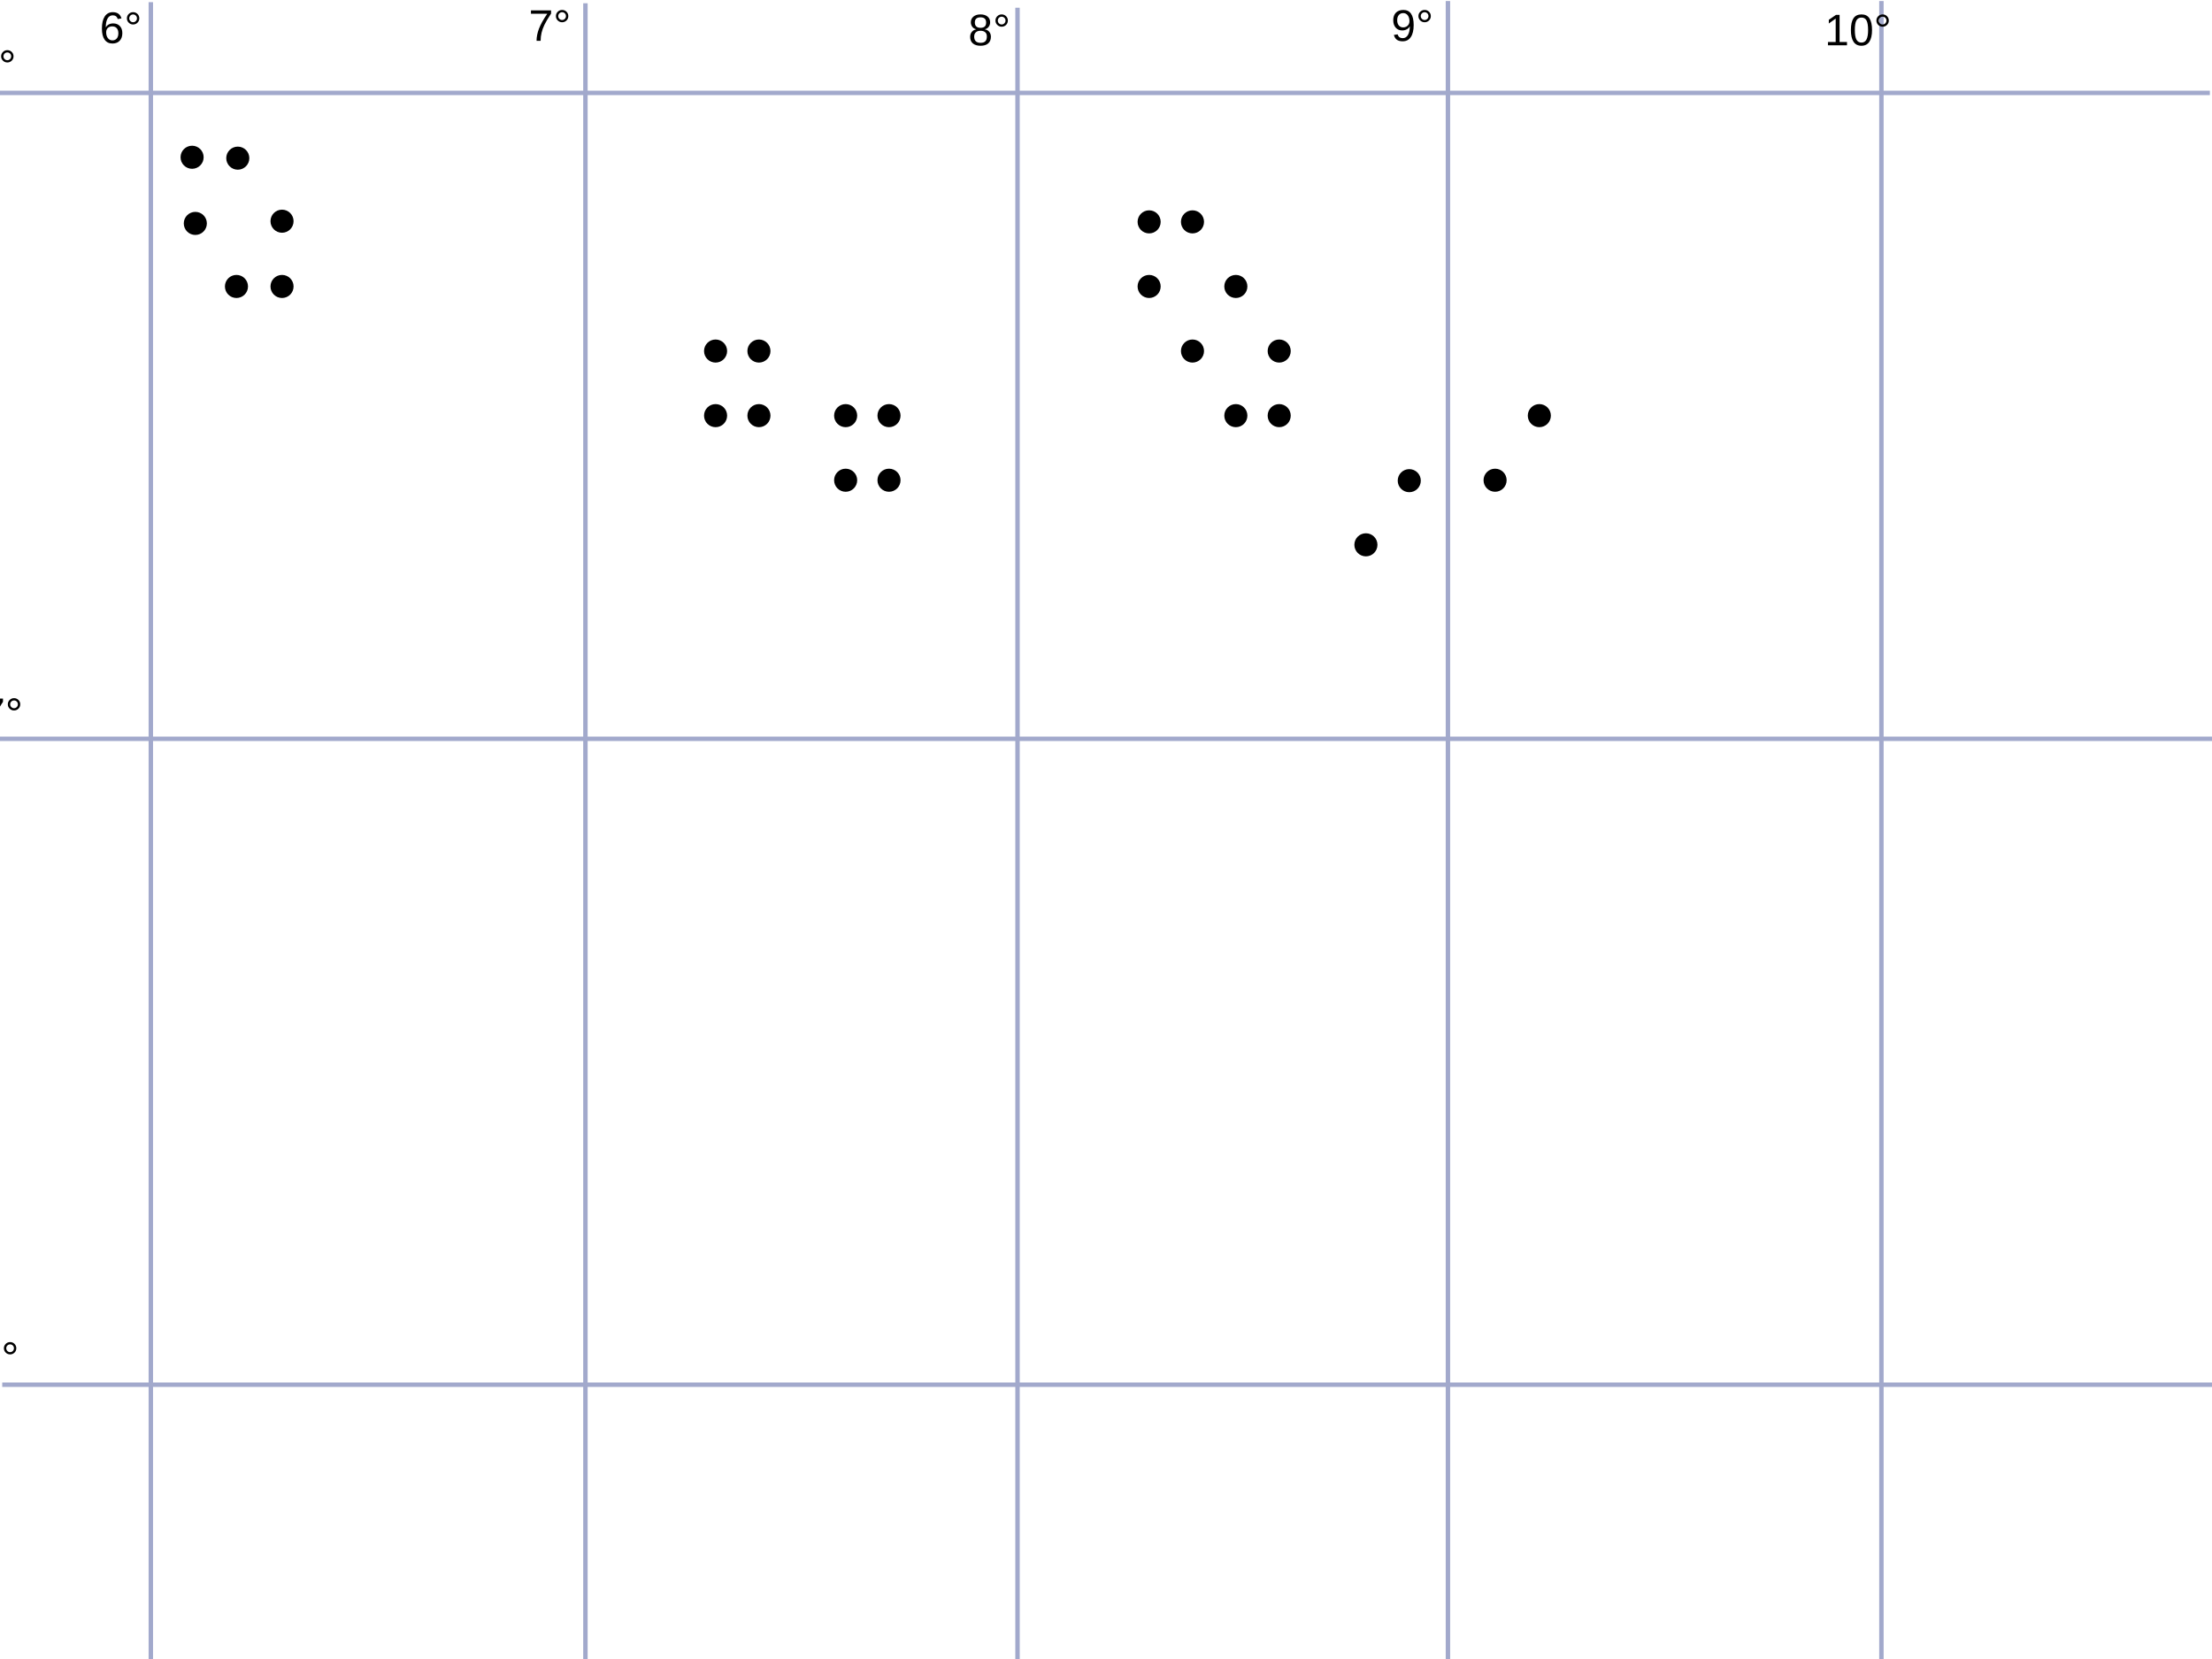
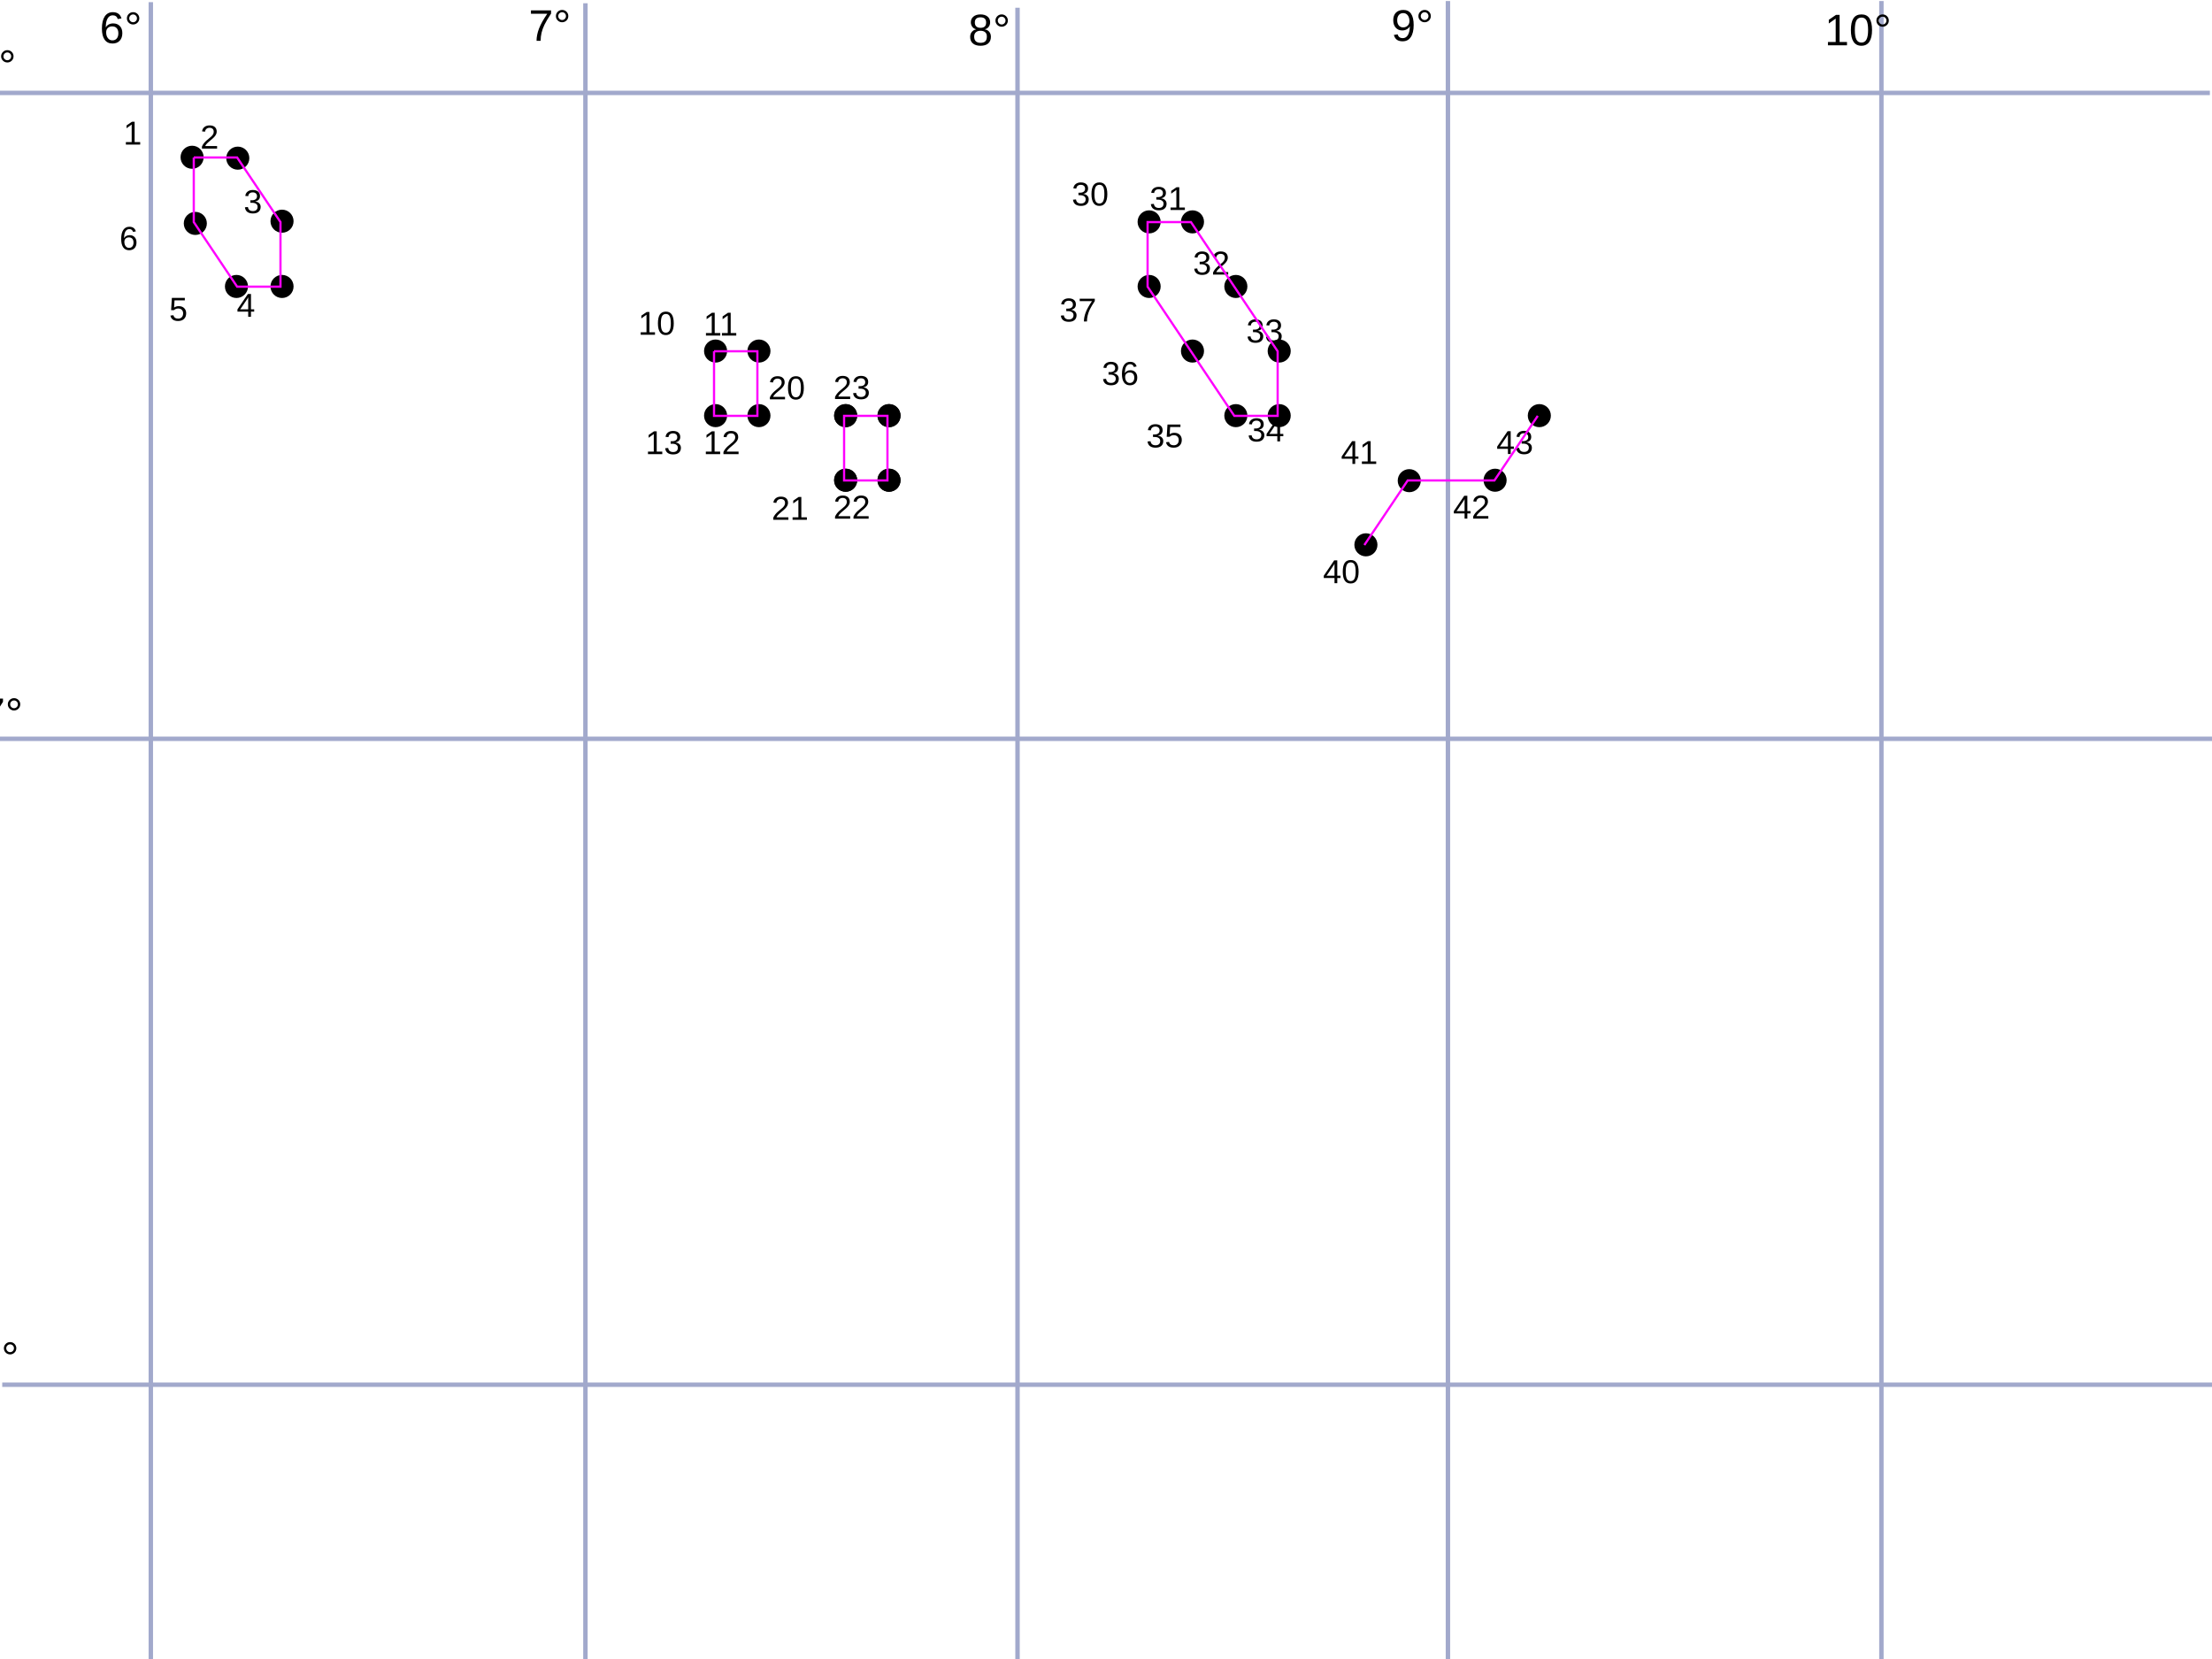
<svg xmlns="http://www.w3.org/2000/svg" width="1000" height="750" viewBox="0 0 1000 750" id="svg4290" version="1.1">
  <defs id="defs4292" />
  <g id="layer3" style="display:inline">
    <path style="fill:none;fill-rule:evenodd;stroke:#a2a9cc;stroke-width:2;stroke-linecap:butt;stroke-linejoin:miter;stroke-miterlimit:4;stroke-dasharray:none;stroke-opacity:1" d="M -1.01,334 1002.071,334" id="path8208" />
    <path style="fill:none;fill-rule:evenodd;stroke:#a2a9cc;stroke-width:2;stroke-linecap:butt;stroke-linejoin:miter;stroke-miterlimit:4;stroke-dasharray:none;stroke-opacity:1" d="M 1.01,626 1002.071,626" id="path8210" />
    <path style="fill:none;fill-rule:evenodd;stroke:#a2a9cc;stroke-width:2;stroke-linecap:butt;stroke-linejoin:miter;stroke-miterlimit:4;stroke-dasharray:none;stroke-opacity:1" d="m -1.01,42 1000.051,0" id="path8212" />
    <path style="fill:none;fill-rule:evenodd;stroke:#a2a9cc;stroke-width:2;stroke-linecap:butt;stroke-linejoin:miter;stroke-miterlimit:4;stroke-dasharray:none;stroke-opacity:1" d="m 68.185,0.972 0,750.543" id="path8214" />
    <path style="fill:none;fill-rule:evenodd;stroke:#a2a9cc;stroke-width:2;stroke-linecap:butt;stroke-linejoin:miter;stroke-miterlimit:4;stroke-dasharray:none;stroke-opacity:1" d="m 264.66,1.477 0,749.533" id="path8216" />
    <path style="fill:none;fill-rule:evenodd;stroke:#a2a9cc;stroke-width:2;stroke-linecap:butt;stroke-linejoin:miter;stroke-miterlimit:4;stroke-dasharray:none;stroke-opacity:1" d="M 460,3.497 460,751.01" id="path8218" />
    <path style="fill:none;fill-rule:evenodd;stroke:#a2a9cc;stroke-width:2;stroke-linecap:butt;stroke-linejoin:miter;stroke-miterlimit:4;stroke-dasharray:none;stroke-opacity:1" d="m 654.579,0.467 0,752.564" id="path8220" />
    <path style="fill:none;fill-rule:evenodd;stroke:#a2a9cc;stroke-width:2;stroke-linecap:butt;stroke-linejoin:miter;stroke-miterlimit:4;stroke-dasharray:none;stroke-opacity:1" d="m 850.548,0.467 0,750.543" id="path8222" />
  </g>
  <g id="layer2">
    <text xml:space="preserve" style="font-style:normal;font-variant:normal;font-weight:normal;font-stretch:normal;font-size:20px;line-height:125%;font-family:'Liberation Sans';-inkscape-font-specification:'Liberation Sans, Normal';text-align:end;letter-spacing:0px;word-spacing:0px;writing-mode:lr-tb;text-anchor:end;fill:#000000;fill-opacity:1;stroke:none;stroke-width:1px;stroke-linecap:butt;stroke-linejoin:miter;stroke-opacity:1" x="36.365" y="620.701" id="text8225">
      <tspan id="tspan8227" x="41.912" y="620.701">46° </tspan>
    </text>
    <text xml:space="preserve" style="font-style:normal;font-variant:normal;font-weight:normal;font-stretch:normal;font-size:20px;line-height:125%;font-family:'Liberation Sans';-inkscape-font-specification:'Liberation Sans, Normal';text-align:end;letter-spacing:0px;word-spacing:0px;writing-mode:lr-tb;text-anchor:end;fill:#000000;fill-opacity:1;stroke:none;stroke-width:1px;stroke-linecap:butt;stroke-linejoin:miter;stroke-opacity:1" x="38.141" y="329.59" id="text8225-1">
      <tspan id="tspan8227-7" x="43.688" y="329.59">47° </tspan>
    </text>
    <text xml:space="preserve" style="font-style:normal;font-variant:normal;font-weight:normal;font-stretch:normal;font-size:20px;line-height:125%;font-family:'Liberation Sans';-inkscape-font-specification:'Liberation Sans, Normal';text-align:end;letter-spacing:0px;word-spacing:0px;writing-mode:lr-tb;text-anchor:end;fill:#000000;fill-opacity:1;stroke:none;stroke-width:1px;stroke-linecap:butt;stroke-linejoin:miter;stroke-opacity:1" x="35.11" y="36.646" id="text8225-3">
      <tspan id="tspan8227-3" x="40.657" y="36.646">48° </tspan>
    </text>
    <text xml:space="preserve" style="font-style:normal;font-variant:normal;font-weight:normal;font-stretch:normal;font-size:20px;line-height:125%;font-family:'Liberation Sans';-inkscape-font-specification:'Liberation Sans, Normal';text-align:end;letter-spacing:0px;word-spacing:0px;writing-mode:lr-tb;text-anchor:end;fill:#000000;fill-opacity:1;stroke:none;stroke-width:1px;stroke-linecap:butt;stroke-linejoin:miter;stroke-opacity:1" x="484.628" y="20.484" id="text8225-0">
      <tspan id="tspan8227-8" x="490.175" y="20.484">8° </tspan>
    </text>
    <text xml:space="preserve" style="font-style:normal;font-variant:normal;font-weight:normal;font-stretch:normal;font-size:20px;line-height:125%;font-family:'Liberation Sans';-inkscape-font-specification:'Liberation Sans, Normal';text-align:end;letter-spacing:0px;word-spacing:0px;writing-mode:lr-tb;text-anchor:end;fill:#000000;fill-opacity:1;stroke:none;stroke-width:1px;stroke-linecap:butt;stroke-linejoin:miter;stroke-opacity:1" x="91.968" y="19.473" id="text8225-0-0">
      <tspan id="tspan8227-8-8" x="97.515" y="19.473">6° </tspan>
    </text>
    <text xml:space="preserve" style="font-style:normal;font-variant:normal;font-weight:normal;font-stretch:normal;font-size:20px;line-height:125%;font-family:'Liberation Sans';-inkscape-font-specification:'Liberation Sans, Normal';text-align:end;letter-spacing:0px;word-spacing:0px;writing-mode:lr-tb;text-anchor:end;fill:#000000;fill-opacity:1;stroke:none;stroke-width:1px;stroke-linecap:butt;stroke-linejoin:miter;stroke-opacity:1" x="285.918" y="18.463" id="text8225-0-5">
      <tspan id="tspan8227-8-0" x="291.464" y="18.463">7° </tspan>
    </text>
    <text xml:space="preserve" style="font-style:normal;font-variant:normal;font-weight:normal;font-stretch:normal;font-size:20px;line-height:125%;font-family:'Liberation Sans';-inkscape-font-specification:'Liberation Sans, Normal';text-align:end;letter-spacing:0px;word-spacing:0px;writing-mode:lr-tb;text-anchor:end;fill:#000000;fill-opacity:1;stroke:none;stroke-width:1px;stroke-linecap:butt;stroke-linejoin:miter;stroke-opacity:1" x="675.836" y="18.463" id="text8225-0-4">
      <tspan id="tspan8227-8-2" x="681.383" y="18.463">9° </tspan>
    </text>
    <text xml:space="preserve" style="font-style:normal;font-variant:normal;font-weight:normal;font-stretch:normal;font-size:20px;line-height:125%;font-family:'Liberation Sans';-inkscape-font-specification:'Liberation Sans, Normal';text-align:end;letter-spacing:0px;word-spacing:0px;writing-mode:lr-tb;text-anchor:end;fill:#000000;fill-opacity:1;stroke:none;stroke-width:1px;stroke-linecap:butt;stroke-linejoin:miter;stroke-opacity:1" x="882.883" y="20.484" id="text8225-0-4-6">
      <tspan id="tspan8227-8-2-9" x="888.43" y="20.484">10° </tspan>
    </text>
  </g>
  <g id="layer4">
    <circle style="color:#000000;clip-rule:nonzero;display:inline;overflow:visible;visibility:visible;opacity:1;isolation:auto;mix-blend-mode:normal;color-interpolation:sRGB;color-interpolation-filters:linearRGB;solid-color:#000000;solid-opacity:1;fill:#000000;fill-opacity:1;fill-rule:nonzero;stroke:none;stroke-width:2;stroke-linecap:round;stroke-linejoin:miter;stroke-miterlimit:4;stroke-dasharray:none;stroke-dashoffset:0;stroke-opacity:1;color-rendering:auto;image-rendering:auto;shape-rendering:auto;text-rendering:auto;enable-background:accumulate" id="path8099" cx="86.844" cy="71.094" r="5.219" />
    <circle style="color:#000000;clip-rule:nonzero;display:inline;overflow:visible;visibility:visible;opacity:1;isolation:auto;mix-blend-mode:normal;color-interpolation:sRGB;color-interpolation-filters:linearRGB;solid-color:#000000;solid-opacity:1;fill:#000000;fill-opacity:1;fill-rule:nonzero;stroke:none;stroke-width:2;stroke-linecap:round;stroke-linejoin:miter;stroke-miterlimit:4;stroke-dasharray:none;stroke-dashoffset:0;stroke-opacity:1;color-rendering:auto;image-rendering:auto;shape-rendering:auto;text-rendering:auto;enable-background:accumulate" id="path8099-1" cx="127.5" cy="100" r="5.219" />
    <circle style="color:#000000;clip-rule:nonzero;display:inline;overflow:visible;visibility:visible;opacity:1;isolation:auto;mix-blend-mode:normal;color-interpolation:sRGB;color-interpolation-filters:linearRGB;solid-color:#000000;solid-opacity:1;fill:#000000;fill-opacity:1;fill-rule:nonzero;stroke:none;stroke-width:2;stroke-linecap:round;stroke-linejoin:miter;stroke-miterlimit:4;stroke-dasharray:none;stroke-dashoffset:0;stroke-opacity:1;color-rendering:auto;image-rendering:auto;shape-rendering:auto;text-rendering:auto;enable-background:accumulate" id="path8099-10" cx="107.5" cy="71.5" r="5.219" />
    <circle style="color:#000000;clip-rule:nonzero;display:inline;overflow:visible;visibility:visible;opacity:1;isolation:auto;mix-blend-mode:normal;color-interpolation:sRGB;color-interpolation-filters:linearRGB;solid-color:#000000;solid-opacity:1;fill:#000000;fill-opacity:1;fill-rule:nonzero;stroke:none;stroke-width:2;stroke-linecap:round;stroke-linejoin:miter;stroke-miterlimit:4;stroke-dasharray:none;stroke-dashoffset:0;stroke-opacity:1;color-rendering:auto;image-rendering:auto;shape-rendering:auto;text-rendering:auto;enable-background:accumulate" id="path8099-1-7" cx="127.5" cy="129.5" r="5.219" />
    <circle style="color:#000000;clip-rule:nonzero;display:inline;overflow:visible;visibility:visible;opacity:1;isolation:auto;mix-blend-mode:normal;color-interpolation:sRGB;color-interpolation-filters:linearRGB;solid-color:#000000;solid-opacity:1;fill:#000000;fill-opacity:1;fill-rule:nonzero;stroke:none;stroke-width:2;stroke-linecap:round;stroke-linejoin:miter;stroke-miterlimit:4;stroke-dasharray:none;stroke-dashoffset:0;stroke-opacity:1;color-rendering:auto;image-rendering:auto;shape-rendering:auto;text-rendering:auto;enable-background:accumulate" id="path8099-1-1" cx="106.9" cy="129.5" r="5.219" />
    <circle style="color:#000000;clip-rule:nonzero;display:inline;overflow:visible;visibility:visible;opacity:1;isolation:auto;mix-blend-mode:normal;color-interpolation:sRGB;color-interpolation-filters:linearRGB;solid-color:#000000;solid-opacity:1;fill:#000000;fill-opacity:1;fill-rule:nonzero;stroke:none;stroke-width:2;stroke-linecap:round;stroke-linejoin:miter;stroke-miterlimit:4;stroke-dasharray:none;stroke-dashoffset:0;stroke-opacity:1;color-rendering:auto;image-rendering:auto;shape-rendering:auto;text-rendering:auto;enable-background:accumulate" id="path8099-1-5" cx="88.3" cy="101" r="5.219" />
    <circle style="color:#000000;clip-rule:nonzero;display:inline;overflow:visible;visibility:visible;opacity:1;isolation:auto;mix-blend-mode:normal;color-interpolation:sRGB;color-interpolation-filters:linearRGB;solid-color:#000000;solid-opacity:1;fill:#000000;fill-opacity:1;fill-rule:nonzero;stroke:none;stroke-width:2;stroke-linecap:round;stroke-linejoin:miter;stroke-miterlimit:4;stroke-dasharray:none;stroke-dashoffset:0;stroke-opacity:1;color-rendering:auto;image-rendering:auto;shape-rendering:auto;text-rendering:auto;enable-background:accumulate" id="path8099-1-7-8" cx="323.5" cy="158.7" r="5.219" />
    <circle style="color:#000000;clip-rule:nonzero;display:inline;overflow:visible;visibility:visible;opacity:1;isolation:auto;mix-blend-mode:normal;color-interpolation:sRGB;color-interpolation-filters:linearRGB;solid-color:#000000;solid-opacity:1;fill:#000000;fill-opacity:1;fill-rule:nonzero;stroke:none;stroke-width:2;stroke-linecap:round;stroke-linejoin:miter;stroke-miterlimit:4;stroke-dasharray:none;stroke-dashoffset:0;stroke-opacity:1;color-rendering:auto;image-rendering:auto;shape-rendering:auto;text-rendering:auto;enable-background:accumulate" id="path8099-1-7-2" cx="343.1" cy="158.7" r="5.219" />
    <circle style="color:#000000;clip-rule:nonzero;display:inline;overflow:visible;visibility:visible;opacity:1;isolation:auto;mix-blend-mode:normal;color-interpolation:sRGB;color-interpolation-filters:linearRGB;solid-color:#000000;solid-opacity:1;fill:#000000;fill-opacity:1;fill-rule:nonzero;stroke:none;stroke-width:2;stroke-linecap:round;stroke-linejoin:miter;stroke-miterlimit:4;stroke-dasharray:none;stroke-dashoffset:0;stroke-opacity:1;color-rendering:auto;image-rendering:auto;shape-rendering:auto;text-rendering:auto;enable-background:accumulate" id="path8099-1-7-80" cx="323.5" cy="187.9" r="5.219" />
    <circle style="color:#000000;clip-rule:nonzero;display:inline;overflow:visible;visibility:visible;opacity:1;isolation:auto;mix-blend-mode:normal;color-interpolation:sRGB;color-interpolation-filters:linearRGB;solid-color:#000000;solid-opacity:1;fill:#000000;fill-opacity:1;fill-rule:nonzero;stroke:none;stroke-width:2;stroke-linecap:round;stroke-linejoin:miter;stroke-miterlimit:4;stroke-dasharray:none;stroke-dashoffset:0;stroke-opacity:1;color-rendering:auto;image-rendering:auto;shape-rendering:auto;text-rendering:auto;enable-background:accumulate" id="path8099-1-7-3" cx="343.1" cy="187.9" r="5.219" />
    <circle style="color:#000000;clip-rule:nonzero;display:inline;overflow:visible;visibility:visible;opacity:1;isolation:auto;mix-blend-mode:normal;color-interpolation:sRGB;color-interpolation-filters:linearRGB;solid-color:#000000;solid-opacity:1;fill:#000000;fill-opacity:1;fill-rule:nonzero;stroke:none;stroke-width:2;stroke-linecap:round;stroke-linejoin:miter;stroke-miterlimit:4;stroke-dasharray:none;stroke-dashoffset:0;stroke-opacity:1;color-rendering:auto;image-rendering:auto;shape-rendering:auto;text-rendering:auto;enable-background:accumulate" id="path8099-1-7-6" cx="382.3" cy="187.9" r="5.219" />
    <circle style="color:#000000;clip-rule:nonzero;display:inline;overflow:visible;visibility:visible;opacity:1;isolation:auto;mix-blend-mode:normal;color-interpolation:sRGB;color-interpolation-filters:linearRGB;solid-color:#000000;solid-opacity:1;fill:#000000;fill-opacity:1;fill-rule:nonzero;stroke:none;stroke-width:2;stroke-linecap:round;stroke-linejoin:miter;stroke-miterlimit:4;stroke-dasharray:none;stroke-dashoffset:0;stroke-opacity:1;color-rendering:auto;image-rendering:auto;shape-rendering:auto;text-rendering:auto;enable-background:accumulate" id="path8099-1-7-5" cx="401.9" cy="187.9" r="5.219" />
    <circle style="color:#000000;clip-rule:nonzero;display:inline;overflow:visible;visibility:visible;opacity:1;isolation:auto;mix-blend-mode:normal;color-interpolation:sRGB;color-interpolation-filters:linearRGB;solid-color:#000000;solid-opacity:1;fill:#000000;fill-opacity:1;fill-rule:nonzero;stroke:none;stroke-width:2;stroke-linecap:round;stroke-linejoin:miter;stroke-miterlimit:4;stroke-dasharray:none;stroke-dashoffset:0;stroke-opacity:1;color-rendering:auto;image-rendering:auto;shape-rendering:auto;text-rendering:auto;enable-background:accumulate" id="path8099-1-7-9" cx="382.3" cy="217.1" r="5.219" />
    <circle style="color:#000000;clip-rule:nonzero;display:inline;overflow:visible;visibility:visible;opacity:1;isolation:auto;mix-blend-mode:normal;color-interpolation:sRGB;color-interpolation-filters:linearRGB;solid-color:#000000;solid-opacity:1;fill:#000000;fill-opacity:1;fill-rule:nonzero;stroke:none;stroke-width:2;stroke-linecap:round;stroke-linejoin:miter;stroke-miterlimit:4;stroke-dasharray:none;stroke-dashoffset:0;stroke-opacity:1;color-rendering:auto;image-rendering:auto;shape-rendering:auto;text-rendering:auto;enable-background:accumulate" id="path8099-1-7-64" cx="401.9" cy="217.1" r="5.219" />
    <circle style="color:#000000;clip-rule:nonzero;display:inline;overflow:visible;visibility:visible;opacity:1;isolation:auto;mix-blend-mode:normal;color-interpolation:sRGB;color-interpolation-filters:linearRGB;solid-color:#000000;solid-opacity:1;fill:#000000;fill-opacity:1;fill-rule:nonzero;stroke:none;stroke-width:2;stroke-linecap:round;stroke-linejoin:miter;stroke-miterlimit:4;stroke-dasharray:none;stroke-dashoffset:0;stroke-opacity:1;color-rendering:auto;image-rendering:auto;shape-rendering:auto;text-rendering:auto;enable-background:accumulate" id="path8099-1-7-4" cx="519.5" cy="100.3" r="5.219" />
    <circle style="color:#000000;clip-rule:nonzero;display:inline;overflow:visible;visibility:visible;opacity:1;isolation:auto;mix-blend-mode:normal;color-interpolation:sRGB;color-interpolation-filters:linearRGB;solid-color:#000000;solid-opacity:1;fill:#000000;fill-opacity:1;fill-rule:nonzero;stroke:none;stroke-width:2;stroke-linecap:round;stroke-linejoin:miter;stroke-miterlimit:4;stroke-dasharray:none;stroke-dashoffset:0;stroke-opacity:1;color-rendering:auto;image-rendering:auto;shape-rendering:auto;text-rendering:auto;enable-background:accumulate" id="path8099-1-7-68" cx="519.5" cy="129.5" r="5.219" />
    <circle style="color:#000000;clip-rule:nonzero;display:inline;overflow:visible;visibility:visible;opacity:1;isolation:auto;mix-blend-mode:normal;color-interpolation:sRGB;color-interpolation-filters:linearRGB;solid-color:#000000;solid-opacity:1;fill:#000000;fill-opacity:1;fill-rule:nonzero;stroke:none;stroke-width:2;stroke-linecap:round;stroke-linejoin:miter;stroke-miterlimit:4;stroke-dasharray:none;stroke-dashoffset:0;stroke-opacity:1;color-rendering:auto;image-rendering:auto;shape-rendering:auto;text-rendering:auto;enable-background:accumulate" id="path8099-1-7-29" cx="539.1" cy="158.7" r="5.219" />
    <circle style="color:#000000;clip-rule:nonzero;display:inline;overflow:visible;visibility:visible;opacity:1;isolation:auto;mix-blend-mode:normal;color-interpolation:sRGB;color-interpolation-filters:linearRGB;solid-color:#000000;solid-opacity:1;fill:#000000;fill-opacity:1;fill-rule:nonzero;stroke:none;stroke-width:2;stroke-linecap:round;stroke-linejoin:miter;stroke-miterlimit:4;stroke-dasharray:none;stroke-dashoffset:0;stroke-opacity:1;color-rendering:auto;image-rendering:auto;shape-rendering:auto;text-rendering:auto;enable-background:accumulate" id="path8099-1-7-53" cx="558.7" cy="187.9" r="5.219" />
    <circle style="color:#000000;clip-rule:nonzero;display:inline;overflow:visible;visibility:visible;opacity:1;isolation:auto;mix-blend-mode:normal;color-interpolation:sRGB;color-interpolation-filters:linearRGB;solid-color:#000000;solid-opacity:1;fill:#000000;fill-opacity:1;fill-rule:nonzero;stroke:none;stroke-width:2;stroke-linecap:round;stroke-linejoin:miter;stroke-miterlimit:4;stroke-dasharray:none;stroke-dashoffset:0;stroke-opacity:1;color-rendering:auto;image-rendering:auto;shape-rendering:auto;text-rendering:auto;enable-background:accumulate" id="path8099-1-7-38" cx="578.3" cy="187.9" r="5.219" />
    <circle style="color:#000000;clip-rule:nonzero;display:inline;overflow:visible;visibility:visible;opacity:1;isolation:auto;mix-blend-mode:normal;color-interpolation:sRGB;color-interpolation-filters:linearRGB;solid-color:#000000;solid-opacity:1;fill:#000000;fill-opacity:1;fill-rule:nonzero;stroke:none;stroke-width:2;stroke-linecap:round;stroke-linejoin:miter;stroke-miterlimit:4;stroke-dasharray:none;stroke-dashoffset:0;stroke-opacity:1;color-rendering:auto;image-rendering:auto;shape-rendering:auto;text-rendering:auto;enable-background:accumulate" id="path8099-1-7-1" cx="578.3" cy="158.7" r="5.219" />
    <circle style="color:#000000;clip-rule:nonzero;display:inline;overflow:visible;visibility:visible;opacity:1;isolation:auto;mix-blend-mode:normal;color-interpolation:sRGB;color-interpolation-filters:linearRGB;solid-color:#000000;solid-opacity:1;fill:#000000;fill-opacity:1;fill-rule:nonzero;stroke:none;stroke-width:2;stroke-linecap:round;stroke-linejoin:miter;stroke-miterlimit:4;stroke-dasharray:none;stroke-dashoffset:0;stroke-opacity:1;color-rendering:auto;image-rendering:auto;shape-rendering:auto;text-rendering:auto;enable-background:accumulate" id="path8099-1-7-35" cx="558.7" cy="129.5" r="5.219" />
    <circle style="color:#000000;clip-rule:nonzero;display:inline;overflow:visible;visibility:visible;opacity:1;isolation:auto;mix-blend-mode:normal;color-interpolation:sRGB;color-interpolation-filters:linearRGB;solid-color:#000000;solid-opacity:1;fill:#000000;fill-opacity:1;fill-rule:nonzero;stroke:none;stroke-width:2;stroke-linecap:round;stroke-linejoin:miter;stroke-miterlimit:4;stroke-dasharray:none;stroke-dashoffset:0;stroke-opacity:1;color-rendering:auto;image-rendering:auto;shape-rendering:auto;text-rendering:auto;enable-background:accumulate" id="path8099-1-7-62" cx="539.1" cy="100.3" r="5.219" />
    <circle style="color:#000000;clip-rule:nonzero;display:inline;overflow:visible;visibility:visible;opacity:1;isolation:auto;mix-blend-mode:normal;color-interpolation:sRGB;color-interpolation-filters:linearRGB;solid-color:#000000;solid-opacity:1;fill:#000000;fill-opacity:1;fill-rule:nonzero;stroke:none;stroke-width:2;stroke-linecap:round;stroke-linejoin:miter;stroke-miterlimit:4;stroke-dasharray:none;stroke-dashoffset:0;stroke-opacity:1;color-rendering:auto;image-rendering:auto;shape-rendering:auto;text-rendering:auto;enable-background:accumulate" id="path8099-1-7-89" cx="617.5" cy="246.3" r="5.219" />
    <circle style="color:#000000;clip-rule:nonzero;display:inline;overflow:visible;visibility:visible;opacity:1;isolation:auto;mix-blend-mode:normal;color-interpolation:sRGB;color-interpolation-filters:linearRGB;solid-color:#000000;solid-opacity:1;fill:#000000;fill-opacity:1;fill-rule:nonzero;stroke:none;stroke-width:2;stroke-linecap:round;stroke-linejoin:miter;stroke-miterlimit:4;stroke-dasharray:none;stroke-dashoffset:0;stroke-opacity:1;color-rendering:auto;image-rendering:auto;shape-rendering:auto;text-rendering:auto;enable-background:accumulate" id="path8099-1-7-30" cx="637.1" cy="217.3" r="5.219" />
    <circle style="color:#000000;clip-rule:nonzero;display:inline;overflow:visible;visibility:visible;opacity:1;isolation:auto;mix-blend-mode:normal;color-interpolation:sRGB;color-interpolation-filters:linearRGB;solid-color:#000000;solid-opacity:1;fill:#000000;fill-opacity:1;fill-rule:nonzero;stroke:none;stroke-width:2;stroke-linecap:round;stroke-linejoin:miter;stroke-miterlimit:4;stroke-dasharray:none;stroke-dashoffset:0;stroke-opacity:1;color-rendering:auto;image-rendering:auto;shape-rendering:auto;text-rendering:auto;enable-background:accumulate" id="path8099-1-7-84" cx="675.9" cy="217.1" r="5.219" />
    <circle style="color:#000000;clip-rule:nonzero;display:inline;overflow:visible;visibility:visible;opacity:1;isolation:auto;mix-blend-mode:normal;color-interpolation:sRGB;color-interpolation-filters:linearRGB;solid-color:#000000;solid-opacity:1;fill:#000000;fill-opacity:1;fill-rule:nonzero;stroke:none;stroke-width:2;stroke-linecap:round;stroke-linejoin:miter;stroke-miterlimit:4;stroke-dasharray:none;stroke-dashoffset:0;stroke-opacity:1;color-rendering:auto;image-rendering:auto;shape-rendering:auto;text-rendering:auto;enable-background:accumulate" id="path8099-1-7-86" cx="695.9" cy="187.9" r="5.219" />
  </g>
+   <g id="layer1">
+     <text xml:space="preserve" style="font-style:normal;font-variant:normal;font-weight:normal;font-stretch:normal;font-size:15px;line-height:125%;font-family:'Liberation Sans';-inkscape-font-specification:'Liberation Sans, Normal';text-align:end;letter-spacing:0px;word-spacing:0px;writing-mode:lr-tb;text-anchor:end;fill:#000000;fill-opacity:1;stroke:none;stroke-width:1px;stroke-linecap:butt;stroke-linejoin:miter;stroke-opacity:1" x="84.948" y="65.366" id="text8289">
+       <tspan id="tspan8291" x="84.948" y="65.366">1</tspan>
+     </text>
+     <text xml:space="preserve" style="font-style:normal;font-variant:normal;font-weight:normal;font-stretch:normal;font-size:15px;line-height:125%;font-family:'Liberation Sans';-inkscape-font-specification:'Liberation Sans, Normal';text-align:end;letter-spacing:0px;word-spacing:0px;writing-mode:lr-tb;text-anchor:end;fill:#000000;fill-opacity:1;stroke:none;stroke-width:1px;stroke-linecap:butt;stroke-linejoin:miter;stroke-opacity:1" x="119.729" y="67.166" id="text8289-1">
+       <tspan id="tspan8291-4" x="119.729" y="67.166">2</tspan>
+     </text>
+     <text xml:space="preserve" style="font-style:normal;font-variant:normal;font-weight:normal;font-stretch:normal;font-size:15px;line-height:125%;font-family:'Liberation Sans';-inkscape-font-specification:'Liberation Sans, Normal';text-align:end;letter-spacing:0px;word-spacing:0px;writing-mode:lr-tb;text-anchor:end;fill:#000000;fill-opacity:1;stroke:none;stroke-width:1px;stroke-linecap:butt;stroke-linejoin:miter;stroke-opacity:1" x="136.191" y="143.212" id="text8289-1-2">
+       <tspan id="tspan8291-4-3" x="136.191" y="143.212">4</tspan>
+     </text>
+     <text xml:space="preserve" style="font-style:normal;font-variant:normal;font-weight:normal;font-stretch:normal;font-size:15px;line-height:125%;font-family:'Liberation Sans';-inkscape-font-specification:'Liberation Sans, Normal';text-align:end;letter-spacing:0px;word-spacing:0px;writing-mode:lr-tb;text-anchor:end;fill:#000000;fill-opacity:1;stroke:none;stroke-width:1px;stroke-linecap:butt;stroke-linejoin:miter;stroke-opacity:1" x="139.329" y="96.366" id="text8289-1-2-0">
+       <tspan id="tspan8291-4-3-8" x="139.329" y="96.366">3</tspan>
+     </text>
+     <text xml:space="preserve" style="font-style:normal;font-variant:normal;font-weight:normal;font-stretch:normal;font-size:15px;line-height:125%;font-family:'Liberation Sans';-inkscape-font-specification:'Liberation Sans, Normal';text-align:end;letter-spacing:0px;word-spacing:0px;writing-mode:lr-tb;text-anchor:end;fill:#000000;fill-opacity:1;stroke:none;stroke-width:1px;stroke-linecap:butt;stroke-linejoin:miter;stroke-opacity:1" x="105.631" y="144.98" id="text8289-1-2-9">
+       <tspan id="tspan8291-4-3-9" x="105.631" y="144.98">5</tspan>
+     </text>
+     <text xml:space="preserve" style="font-style:normal;font-variant:normal;font-weight:normal;font-stretch:normal;font-size:15px;line-height:125%;font-family:'Liberation Sans';-inkscape-font-specification:'Liberation Sans, Normal';text-align:end;letter-spacing:0px;word-spacing:0px;writing-mode:lr-tb;text-anchor:end;fill:#000000;fill-opacity:1;stroke:none;stroke-width:1px;stroke-linecap:butt;stroke-linejoin:miter;stroke-opacity:1" x="83.203" y="112.983" id="text8289-1-2-9-7">
+       <tspan id="tspan8291-4-3-9-1" x="83.203" y="112.983">6</tspan>
+     </text>
+     <text xml:space="preserve" style="font-style:normal;font-variant:normal;font-weight:normal;font-stretch:normal;font-size:15px;line-height:125%;font-family:'Liberation Sans';-inkscape-font-specification:'Liberation Sans, Normal';text-align:end;letter-spacing:0px;word-spacing:0px;writing-mode:lr-tb;text-anchor:end;fill:#000000;fill-opacity:1;stroke:none;stroke-width:1px;stroke-linecap:butt;stroke-linejoin:miter;stroke-opacity:1" x="326.026" y="151.344" id="text8289-1-2-04">
+       <tspan id="tspan8291-4-3-6" x="326.026" y="151.344">10</tspan>
+     </text>
+     <text xml:space="preserve" style="font-style:normal;font-variant:normal;font-weight:normal;font-stretch:normal;font-size:15px;line-height:125%;font-family:'Liberation Sans';-inkscape-font-specification:'Liberation Sans, Normal';text-align:end;letter-spacing:0px;word-spacing:0px;writing-mode:lr-tb;text-anchor:end;fill:#000000;fill-opacity:1;stroke:none;stroke-width:1px;stroke-linecap:butt;stroke-linejoin:miter;stroke-opacity:1" x="354.421" y="151.697" id="text8289-1-2-04-4">
+       <tspan id="tspan8291-4-3-6-4" x="354.421" y="151.697">11</tspan>
+     </text>
+     <text xml:space="preserve" style="font-style:normal;font-variant:normal;font-weight:normal;font-stretch:normal;font-size:15px;line-height:125%;font-family:'Liberation Sans';-inkscape-font-specification:'Liberation Sans, Normal';text-align:end;letter-spacing:0px;word-spacing:0px;writing-mode:lr-tb;text-anchor:end;fill:#000000;fill-opacity:1;stroke:none;stroke-width:1px;stroke-linecap:butt;stroke-linejoin:miter;stroke-opacity:1" x="355.481" y="205.292" id="text8289-1-2-04-4-7">
+       <tspan id="tspan8291-4-3-6-4-9" x="355.481" y="205.292">12</tspan>
+     </text>
+     <text xml:space="preserve" style="font-style:normal;font-variant:normal;font-weight:normal;font-stretch:normal;font-size:15px;line-height:125%;font-family:'Liberation Sans';-inkscape-font-specification:'Liberation Sans, Normal';text-align:end;letter-spacing:0px;word-spacing:0px;writing-mode:lr-tb;text-anchor:end;fill:#000000;fill-opacity:1;stroke:none;stroke-width:1px;stroke-linecap:butt;stroke-linejoin:miter;stroke-opacity:1" x="329.319" y="205.292" id="text8289-1-2-04-4-7-0">
+       <tspan id="tspan8291-4-3-6-4-9-5" x="329.319" y="205.292">13</tspan>
+     </text>
+     <circle style="color:#000000;clip-rule:nonzero;display:inline;overflow:visible;visibility:visible;opacity:1;isolation:auto;mix-blend-mode:normal;color-interpolation:sRGB;color-interpolation-filters:linearRGB;solid-color:#000000;solid-opacity:1;fill:#000000;fill-opacity:1;fill-rule:nonzero;stroke:none;stroke-width:2;stroke-linecap:round;stroke-linejoin:miter;stroke-miterlimit:4;stroke-dasharray:none;stroke-dashoffset:0;stroke-opacity:1;color-rendering:auto;image-rendering:auto;shape-rendering:auto;text-rendering:auto;enable-background:accumulate" id="path8099-1-7-8-3" cx="382.3" cy="187.9" r="5.219" />
+     <circle style="color:#000000;clip-rule:nonzero;display:inline;overflow:visible;visibility:visible;opacity:1;isolation:auto;mix-blend-mode:normal;color-interpolation:sRGB;color-interpolation-filters:linearRGB;solid-color:#000000;solid-opacity:1;fill:#000000;fill-opacity:1;fill-rule:nonzero;stroke:none;stroke-width:2;stroke-linecap:round;stroke-linejoin:miter;stroke-miterlimit:4;stroke-dasharray:none;stroke-dashoffset:0;stroke-opacity:1;color-rendering:auto;image-rendering:auto;shape-rendering:auto;text-rendering:auto;enable-background:accumulate" id="path8099-1-7-2-0" cx="401.9" cy="187.9" r="5.219" />
+     <circle style="color:#000000;clip-rule:nonzero;display:inline;overflow:visible;visibility:visible;opacity:1;isolation:auto;mix-blend-mode:normal;color-interpolation:sRGB;color-interpolation-filters:linearRGB;solid-color:#000000;solid-opacity:1;fill:#000000;fill-opacity:1;fill-rule:nonzero;stroke:none;stroke-width:2;stroke-linecap:round;stroke-linejoin:miter;stroke-miterlimit:4;stroke-dasharray:none;stroke-dashoffset:0;stroke-opacity:1;color-rendering:auto;image-rendering:auto;shape-rendering:auto;text-rendering:auto;enable-background:accumulate" id="path8099-1-7-80-5" cx="382.3" cy="217.1" r="5.219" />
+     <circle style="color:#000000;clip-rule:nonzero;display:inline;overflow:visible;visibility:visible;opacity:1;isolation:auto;mix-blend-mode:normal;color-interpolation:sRGB;color-interpolation-filters:linearRGB;solid-color:#000000;solid-opacity:1;fill:#000000;fill-opacity:1;fill-rule:nonzero;stroke:none;stroke-width:2;stroke-linecap:round;stroke-linejoin:miter;stroke-miterlimit:4;stroke-dasharray:none;stroke-dashoffset:0;stroke-opacity:1;color-rendering:auto;image-rendering:auto;shape-rendering:auto;text-rendering:auto;enable-background:accumulate" id="path8099-1-7-3-7" cx="401.9" cy="217.1" r="5.219" />
+     <text xml:space="preserve" style="font-style:normal;font-variant:normal;font-weight:normal;font-stretch:normal;font-size:15px;line-height:125%;font-family:'Liberation Sans';-inkscape-font-specification:'Liberation Sans, Normal';text-align:end;letter-spacing:0px;word-spacing:0px;writing-mode:lr-tb;text-anchor:end;fill:#000000;fill-opacity:1;stroke:none;stroke-width:1px;stroke-linecap:butt;stroke-linejoin:miter;stroke-opacity:1" x="384.826" y="180.544" id="text8289-1-2-04-1">
+       <tspan id="tspan8291-4-3-6-3" x="384.826" y="180.544">20</tspan>
+     </text>
+     <text xml:space="preserve" style="font-style:normal;font-variant:normal;font-weight:normal;font-stretch:normal;font-size:15px;line-height:125%;font-family:'Liberation Sans';-inkscape-font-specification:'Liberation Sans, Normal';text-align:end;letter-spacing:0px;word-spacing:0px;writing-mode:lr-tb;text-anchor:end;fill:#000000;fill-opacity:1;stroke:none;stroke-width:1px;stroke-linecap:butt;stroke-linejoin:miter;stroke-opacity:1" x="386.351" y="234.991" id="text8289-1-2-04-4-3">
+       <tspan id="tspan8291-4-3-6-4-1" x="386.351" y="234.991">21</tspan>
+     </text>
+     <text xml:space="preserve" style="font-style:normal;font-variant:normal;font-weight:normal;font-stretch:normal;font-size:15px;line-height:125%;font-family:'Liberation Sans';-inkscape-font-specification:'Liberation Sans, Normal';text-align:end;letter-spacing:0px;word-spacing:0px;writing-mode:lr-tb;text-anchor:end;fill:#000000;fill-opacity:1;stroke:none;stroke-width:1px;stroke-linecap:butt;stroke-linejoin:miter;stroke-opacity:1" x="414.281" y="234.492" id="text8289-1-2-04-4-7-02">
+       <tspan id="tspan8291-4-3-6-4-9-7" x="414.281" y="234.492">22</tspan>
+     </text>
+     <text xml:space="preserve" style="font-style:normal;font-variant:normal;font-weight:normal;font-stretch:normal;font-size:15px;line-height:125%;font-family:'Liberation Sans';-inkscape-font-specification:'Liberation Sans, Normal';text-align:end;letter-spacing:0px;word-spacing:0px;writing-mode:lr-tb;text-anchor:end;fill:#000000;fill-opacity:1;stroke:none;stroke-width:1px;stroke-linecap:butt;stroke-linejoin:miter;stroke-opacity:1" x="414.281" y="180.399" id="text8289-1-2-04-4-7-0-6">
+       <tspan id="tspan8291-4-3-6-4-9-5-5" x="414.281" y="180.399">23</tspan>
+     </text>
+     <text xml:space="preserve" style="font-style:normal;font-variant:normal;font-weight:normal;font-stretch:normal;font-size:15px;line-height:125%;font-family:'Liberation Sans';-inkscape-font-specification:'Liberation Sans, Normal';text-align:end;letter-spacing:0px;word-spacing:0px;writing-mode:lr-tb;text-anchor:end;fill:#000000;fill-opacity:1;stroke:none;stroke-width:1px;stroke-linecap:butt;stroke-linejoin:miter;stroke-opacity:1" x="522.026" y="92.944" id="text8289-1-2-04-40">
+       <tspan id="tspan8291-4-3-6-0" x="522.026" y="92.944">30</tspan>
+     </text>
+     <text xml:space="preserve" style="font-style:normal;font-variant:normal;font-weight:normal;font-stretch:normal;font-size:15px;line-height:125%;font-family:'Liberation Sans';-inkscape-font-specification:'Liberation Sans, Normal';text-align:end;letter-spacing:0px;word-spacing:0px;writing-mode:lr-tb;text-anchor:end;fill:#000000;fill-opacity:1;stroke:none;stroke-width:1px;stroke-linecap:butt;stroke-linejoin:miter;stroke-opacity:1" x="557.226" y="94.944" id="text8289-1-2-04-6">
+       <tspan id="tspan8291-4-3-6-1" x="557.226" y="94.944">31</tspan>
+     </text>
+     <text xml:space="preserve" style="font-style:normal;font-variant:normal;font-weight:normal;font-stretch:normal;font-size:15px;line-height:125%;font-family:'Liberation Sans';-inkscape-font-specification:'Liberation Sans, Normal';text-align:end;letter-spacing:0px;word-spacing:0px;writing-mode:lr-tb;text-anchor:end;fill:#000000;fill-opacity:1;stroke:none;stroke-width:1px;stroke-linecap:butt;stroke-linejoin:miter;stroke-opacity:1" x="576.826" y="124.144" id="text8289-1-2-04-6-0">
+       <tspan id="tspan8291-4-3-6-1-5" x="576.826" y="124.144">32</tspan>
+     </text>
+     <text xml:space="preserve" style="font-style:normal;font-variant:normal;font-weight:normal;font-stretch:normal;font-size:15px;line-height:125%;font-family:'Liberation Sans';-inkscape-font-specification:'Liberation Sans, Normal';text-align:end;letter-spacing:0px;word-spacing:0px;writing-mode:lr-tb;text-anchor:end;fill:#000000;fill-opacity:1;stroke:none;stroke-width:1px;stroke-linecap:butt;stroke-linejoin:miter;stroke-opacity:1" x="600.926" y="154.844" id="text8289-1-2-04-6-8">
+       <tspan id="tspan8291-4-3-6-1-3" x="600.926" y="154.844">33</tspan>
+     </text>
+     <text xml:space="preserve" style="font-style:normal;font-variant:normal;font-weight:normal;font-stretch:normal;font-size:15px;line-height:125%;font-family:'Liberation Sans';-inkscape-font-specification:'Liberation Sans, Normal';text-align:end;letter-spacing:0px;word-spacing:0px;writing-mode:lr-tb;text-anchor:end;fill:#000000;fill-opacity:1;stroke:none;stroke-width:1px;stroke-linecap:butt;stroke-linejoin:miter;stroke-opacity:1" x="601.426" y="199.544" id="text8289-1-2-04-6-6">
+       <tspan id="tspan8291-4-3-6-1-4" x="601.426" y="199.544">34</tspan>
+     </text>
+     <text xml:space="preserve" style="font-style:normal;font-variant:normal;font-weight:normal;font-stretch:normal;font-size:15px;line-height:125%;font-family:'Liberation Sans';-inkscape-font-specification:'Liberation Sans, Normal';text-align:end;letter-spacing:0px;word-spacing:0px;writing-mode:lr-tb;text-anchor:end;fill:#000000;fill-opacity:1;stroke:none;stroke-width:1px;stroke-linecap:butt;stroke-linejoin:miter;stroke-opacity:1" x="555.726" y="202.244" id="text8289-1-2-04-6-02">
+       <tspan id="tspan8291-4-3-6-1-8" x="555.726" y="202.244">35</tspan>
+     </text>
+     <text xml:space="preserve" style="font-style:normal;font-variant:normal;font-weight:normal;font-stretch:normal;font-size:15px;line-height:125%;font-family:'Liberation Sans';-inkscape-font-specification:'Liberation Sans, Normal';text-align:end;letter-spacing:0px;word-spacing:0px;writing-mode:lr-tb;text-anchor:end;fill:#000000;fill-opacity:1;stroke:none;stroke-width:1px;stroke-linecap:butt;stroke-linejoin:miter;stroke-opacity:1" x="535.626" y="174.044" id="text8289-1-2-04-6-7">
+       <tspan id="tspan8291-4-3-6-1-38" x="535.626" y="174.044">36</tspan>
+     </text>
+     <text xml:space="preserve" style="font-style:normal;font-variant:normal;font-weight:normal;font-stretch:normal;font-size:15px;line-height:125%;font-family:'Liberation Sans';-inkscape-font-specification:'Liberation Sans, Normal';text-align:end;letter-spacing:0px;word-spacing:0px;writing-mode:lr-tb;text-anchor:end;fill:#000000;fill-opacity:1;stroke:none;stroke-width:1px;stroke-linecap:butt;stroke-linejoin:miter;stroke-opacity:1" x="516.526" y="145.344" id="text8289-1-2-04-6-5">
+       <tspan id="tspan8291-4-3-6-1-6" x="516.526" y="145.344">37</tspan>
+     </text>
+     <text xml:space="preserve" style="font-style:normal;font-variant:normal;font-weight:normal;font-stretch:normal;font-size:15px;line-height:125%;font-family:'Liberation Sans';-inkscape-font-specification:'Liberation Sans, Normal';text-align:end;letter-spacing:0px;word-spacing:0px;writing-mode:lr-tb;text-anchor:end;fill:#000000;fill-opacity:1;stroke:none;stroke-width:1px;stroke-linecap:butt;stroke-linejoin:miter;stroke-opacity:1" x="635.626" y="263.644" id="text8289-1-2-04-40-1">
+       <tspan id="tspan8291-4-3-6-0-0" x="635.626" y="263.644">40</tspan>
+     </text>
+     <text xml:space="preserve" style="font-style:normal;font-variant:normal;font-weight:normal;font-stretch:normal;font-size:15px;line-height:125%;font-family:'Liberation Sans';-inkscape-font-specification:'Liberation Sans, Normal';text-align:end;letter-spacing:0px;word-spacing:0px;writing-mode:lr-tb;text-anchor:end;fill:#000000;fill-opacity:1;stroke:none;stroke-width:1px;stroke-linecap:butt;stroke-linejoin:miter;stroke-opacity:1" x="643.726" y="209.744" id="text8289-1-2-04-40-1-5">
+       <tspan id="tspan8291-4-3-6-0-0-4" x="643.726" y="209.744">41</tspan>
+     </text>
+     <text xml:space="preserve" style="font-style:normal;font-variant:normal;font-weight:normal;font-stretch:normal;font-size:15px;line-height:125%;font-family:'Liberation Sans';-inkscape-font-specification:'Liberation Sans, Normal';text-align:end;letter-spacing:0px;word-spacing:0px;writing-mode:lr-tb;text-anchor:end;fill:#000000;fill-opacity:1;stroke:none;stroke-width:1px;stroke-linecap:butt;stroke-linejoin:miter;stroke-opacity:1" x="694.426" y="234.444" id="text8289-1-2-04-40-1-59">
+       <tspan id="tspan8291-4-3-6-0-0-5" x="694.426" y="234.444">42</tspan>
+     </text>
+     <text xml:space="preserve" style="font-style:normal;font-variant:normal;font-weight:normal;font-stretch:normal;font-size:15px;line-height:125%;font-family:'Liberation Sans';-inkscape-font-specification:'Liberation Sans, Normal';text-align:end;letter-spacing:0px;word-spacing:0px;writing-mode:lr-tb;text-anchor:end;fill:#000000;fill-opacity:1;stroke:none;stroke-width:1px;stroke-linecap:butt;stroke-linejoin:miter;stroke-opacity:1" x="714.026" y="205.244" id="text8289-1-2-04-40-1-53">
+       <tspan id="tspan8291-4-3-6-0-0-44" x="714.026" y="205.244">43</tspan>
+     </text>
+   </g>
+   <g id="layer5">
+     <path style="fill:none;fill-rule:evenodd;stroke:#ff00ff;stroke-width:1px;stroke-linecap:butt;stroke-linejoin:miter;stroke-opacity:1" d="m 87.6,71.2 19.6,0 19.6,29.2 0,29.2 -19.6,0 -19.6,-29.2 0,-29.2" id="path8640" />
+     <path style="color:#000000;clip-rule:nonzero;display:inline;overflow:visible;visibility:visible;opacity:1;isolation:auto;mix-blend-mode:normal;color-interpolation:sRGB;color-interpolation-filters:linearRGB;solid-color:#000000;solid-opacity:1;fill:none;fill-opacity:1;fill-rule:evenodd;stroke:#ff00ff;stroke-width:1px;stroke-linecap:butt;stroke-linejoin:miter;stroke-miterlimit:4;stroke-dasharray:none;stroke-dashoffset:0;stroke-opacity:1;color-rendering:auto;image-rendering:auto;shape-rendering:auto;text-rendering:auto;enable-background:accumulate" d="m 322.8,158.8 19.6,0 0,29.2 -19.6,0 0,-29.2" id="path8643" />
+     <path style="color:#000000;clip-rule:nonzero;display:inline;overflow:visible;visibility:visible;opacity:1;isolation:auto;mix-blend-mode:normal;color-interpolation:sRGB;color-interpolation-filters:linearRGB;solid-color:#000000;solid-opacity:1;fill:none;fill-opacity:1;fill-rule:evenodd;stroke:#ff00ff;stroke-width:1px;stroke-linecap:butt;stroke-linejoin:miter;stroke-miterlimit:4;stroke-dasharray:none;stroke-dashoffset:0;stroke-opacity:1;color-rendering:auto;image-rendering:auto;shape-rendering:auto;text-rendering:auto;enable-background:accumulate" d="m 381.6,188 19.6,0 0,29.2 -19.6,0 z" id="path8645" />
+     <path style="color:#000000;clip-rule:nonzero;display:inline;overflow:visible;visibility:visible;opacity:1;isolation:auto;mix-blend-mode:normal;color-interpolation:sRGB;color-interpolation-filters:linearRGB;solid-color:#000000;solid-opacity:1;fill:none;fill-opacity:1;fill-rule:evenodd;stroke:#ff00ff;stroke-width:1px;stroke-linecap:butt;stroke-linejoin:miter;stroke-miterlimit:4;stroke-dasharray:none;stroke-dashoffset:0;stroke-opacity:1;color-rendering:auto;image-rendering:auto;shape-rendering:auto;text-rendering:auto;enable-background:accumulate" d="m 518.8,100.4 19.6,0 19.6,29.2 19.6,29.2 0,29.2 -19.6,0 -19.6,-29.2 -19.6,-29.2 z" id="path8647" />
+     <path style="color:#000000;clip-rule:nonzero;display:inline;overflow:visible;visibility:visible;opacity:1;isolation:auto;mix-blend-mode:normal;color-interpolation:sRGB;color-interpolation-filters:linearRGB;solid-color:#000000;solid-opacity:1;fill:none;fill-opacity:1;fill-rule:evenodd;stroke:#ff00ff;stroke-width:1px;stroke-linecap:butt;stroke-linejoin:miter;stroke-miterlimit:4;stroke-dasharray:none;stroke-dashoffset:0;stroke-opacity:1;color-rendering:auto;image-rendering:auto;shape-rendering:auto;text-rendering:auto;enable-background:accumulate" d="m 616.8,246.4 19.6,-29.2 39.2,0 19.6,-29.2" id="path8649" />
+   </g>
+   <g id="layer6" />
</svg>
